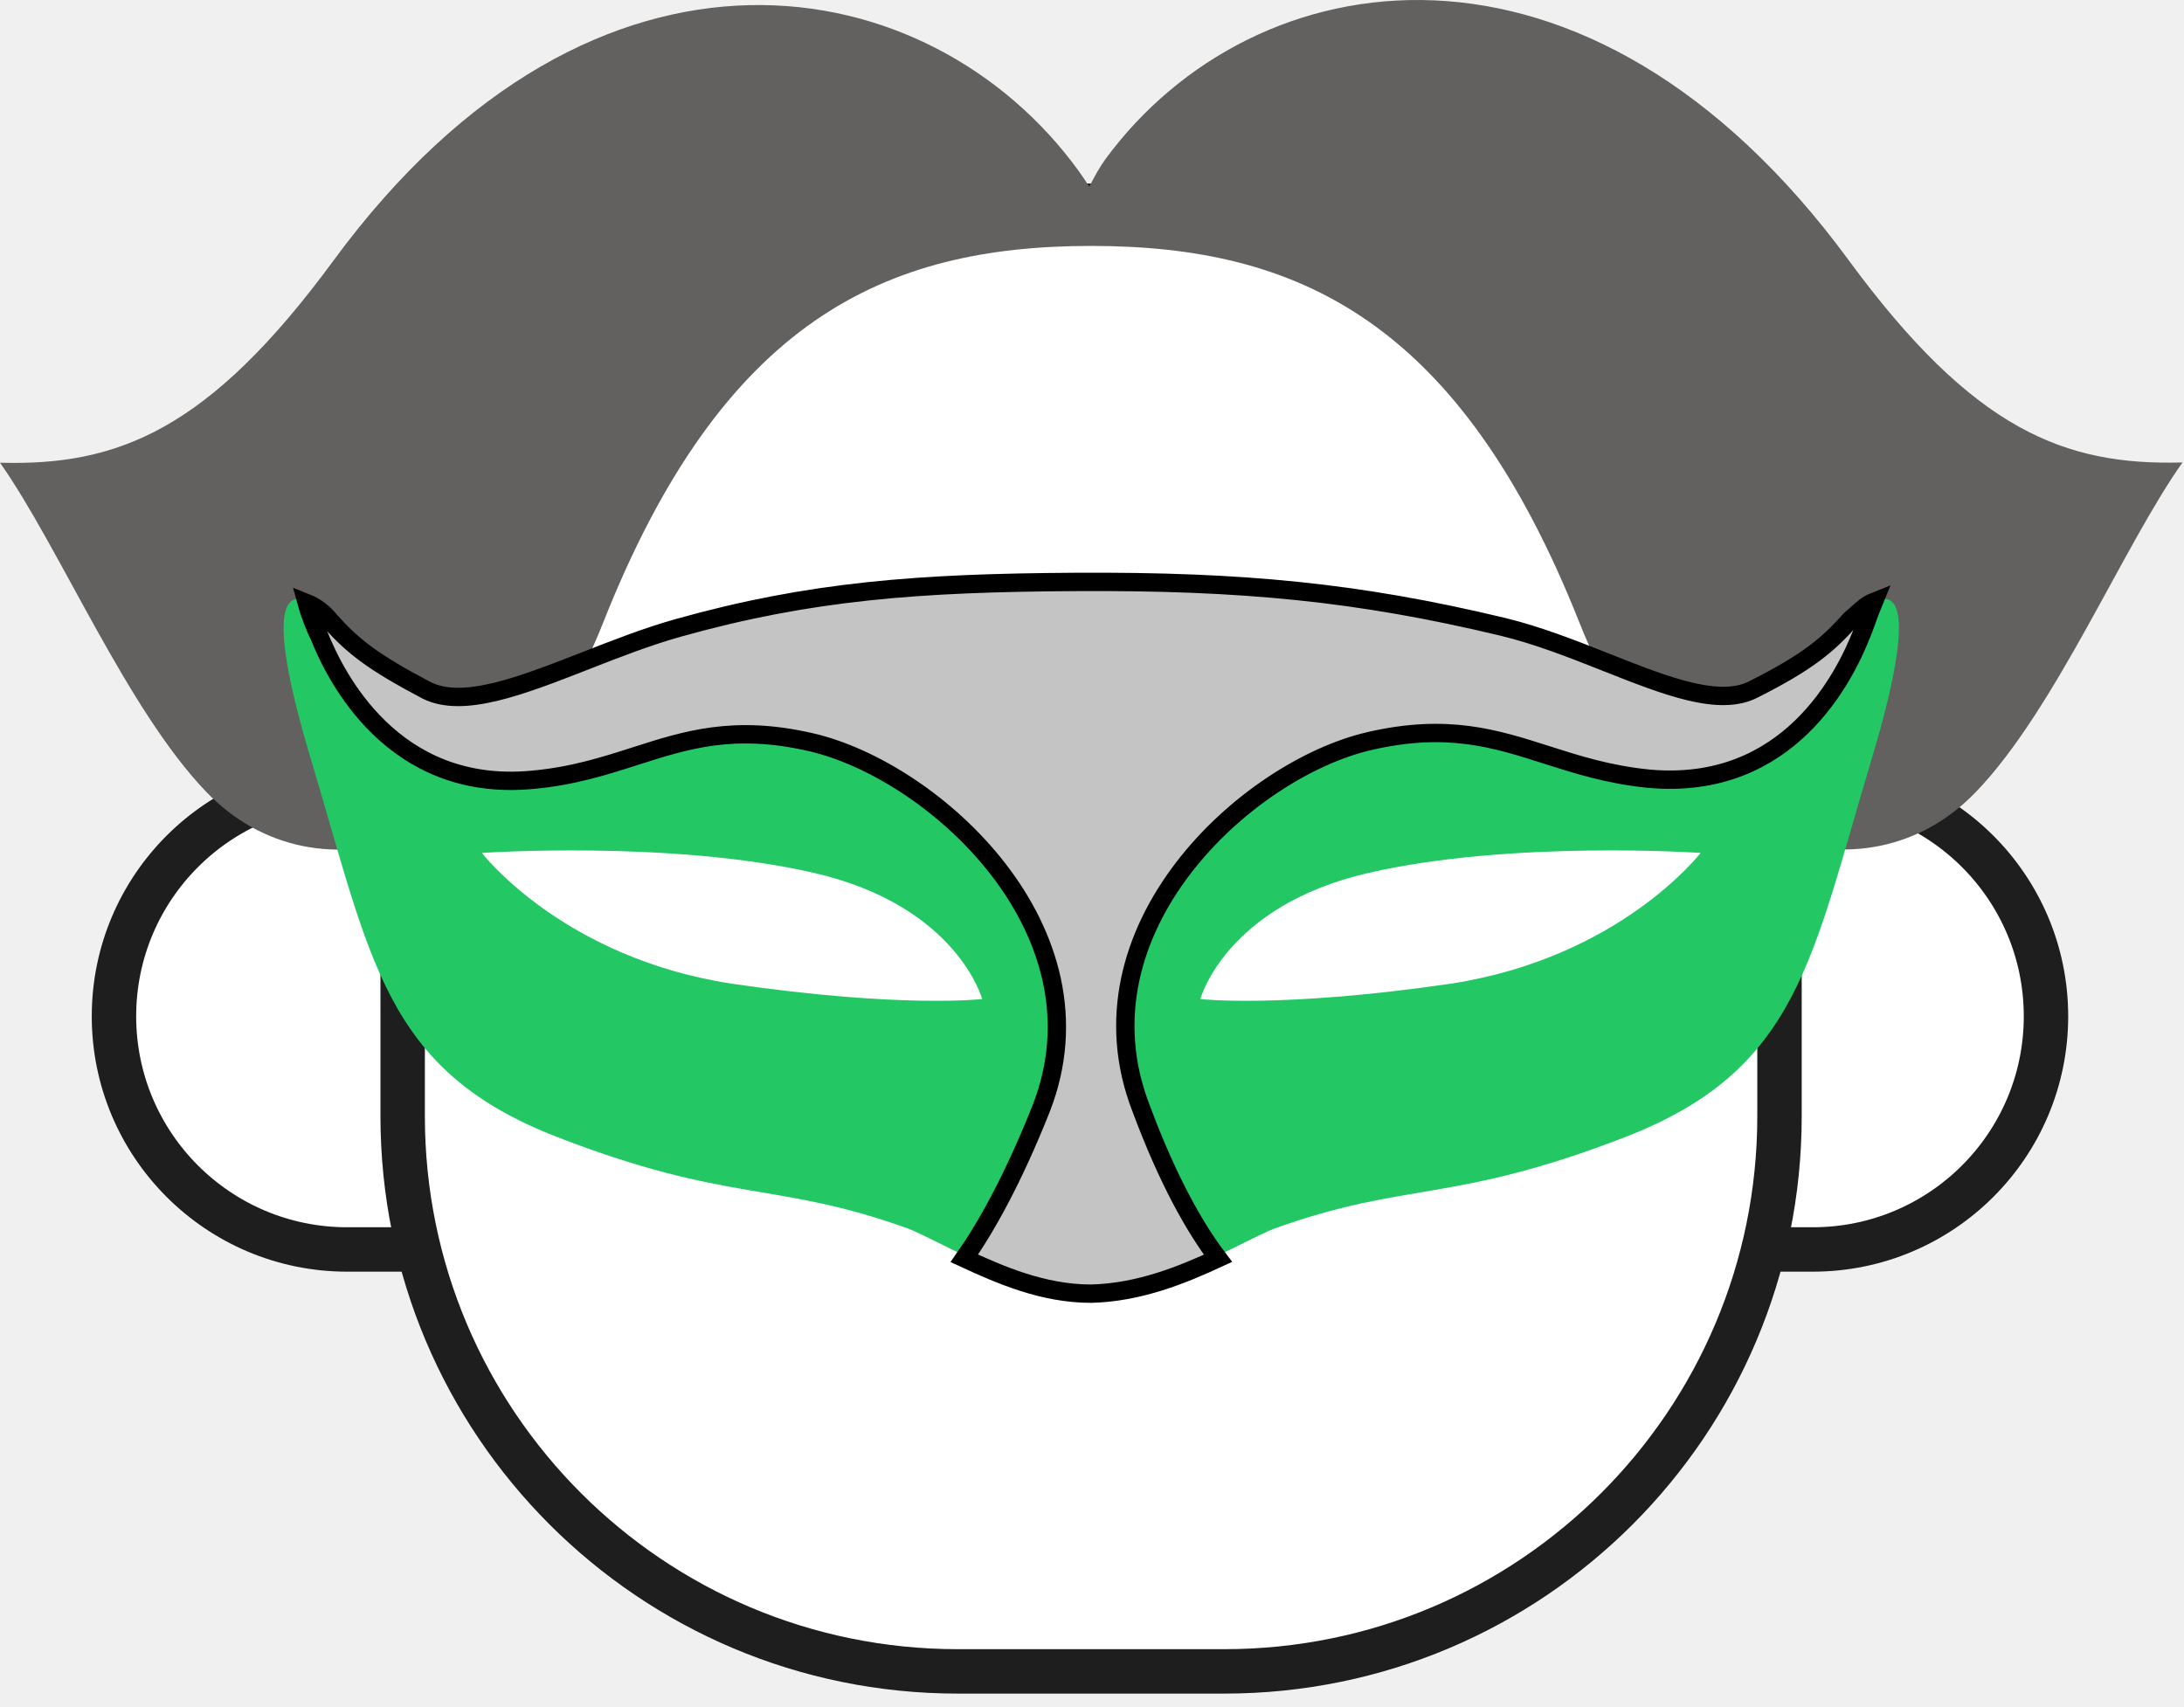
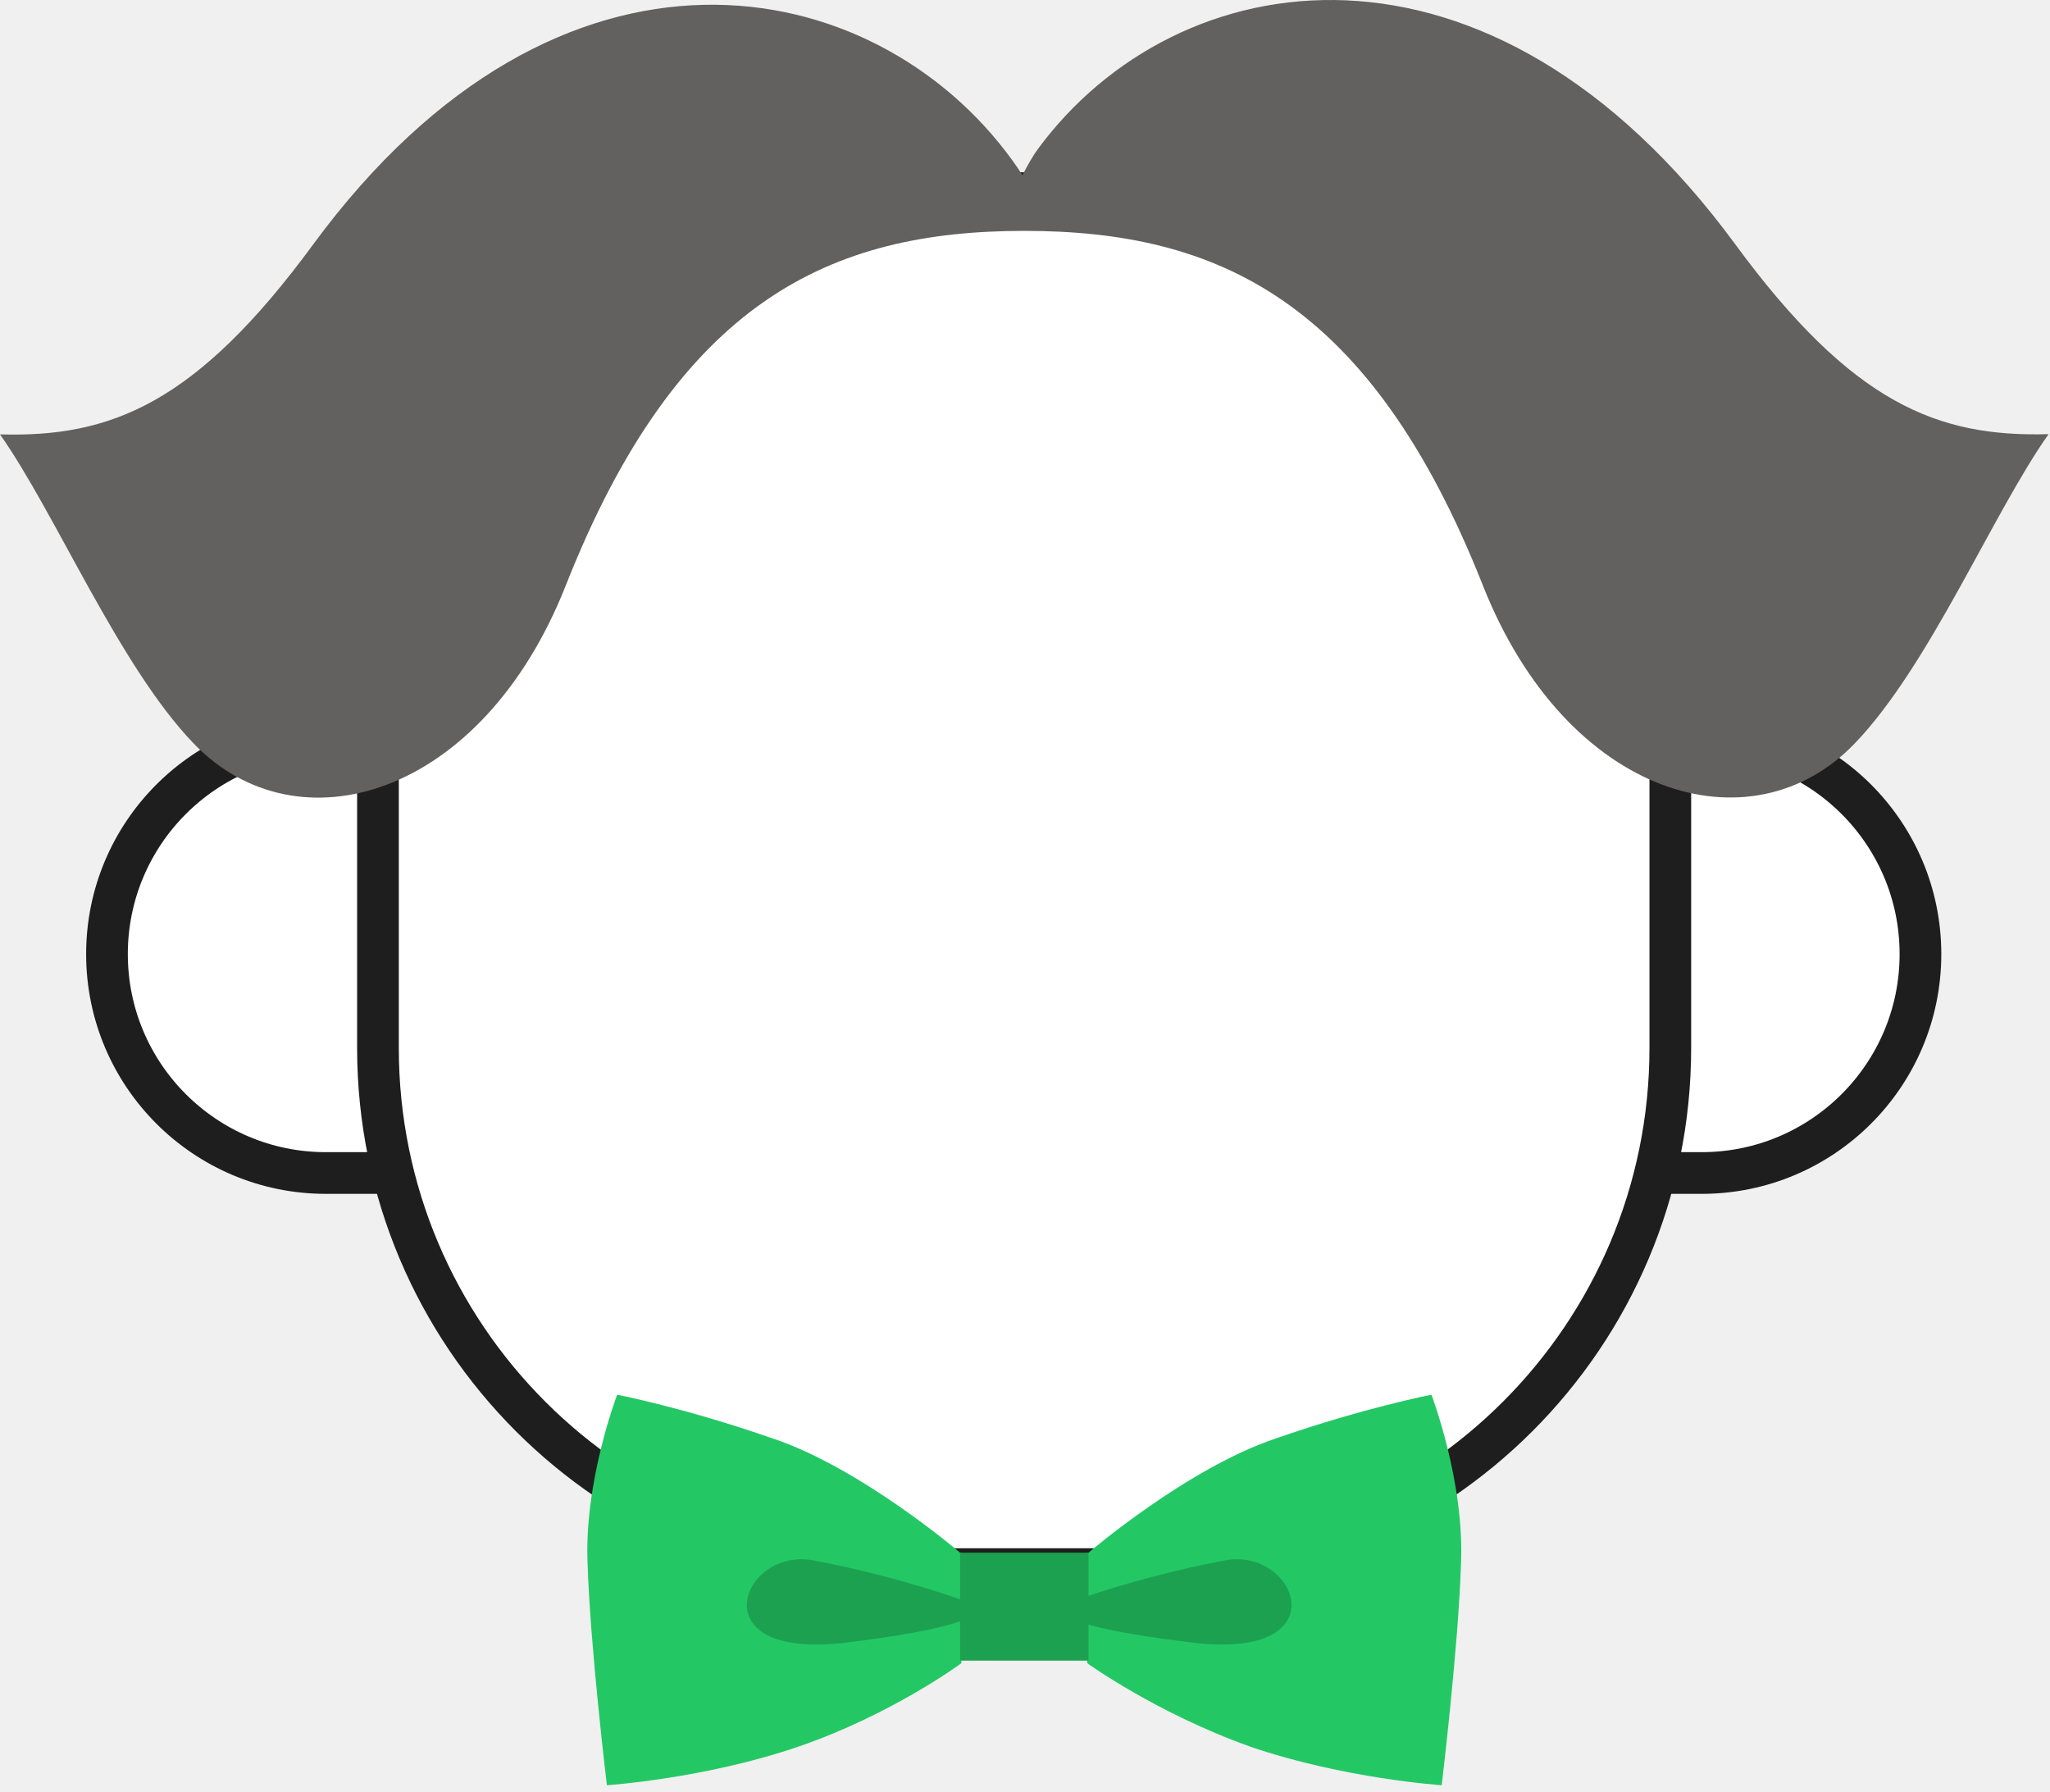
- <svg xmlns="http://www.w3.org/2000/svg" width="119" height="93" viewBox="0 0 119 93" fill="none">
+ <svg xmlns="http://www.w3.org/2000/svg" width="119" height="104" viewBox="0 0 119 104" fill="none">
  <rect x="6.21" y="42.67" width="105.27" height="25.41" rx="12.705" fill="white" stroke="#1E1E1E" stroke-width="2.42" />
  <rect x="21.94" y="11.21" width="75.02" height="79.86" rx="30.25" fill="white" stroke="#1E1E1E" stroke-width="2.42" />
  <path d="M100.725 14.171C86.446 -5.262 68.294 -2.299 60.231 8.672C59.941 9.072 59.638 9.609 59.349 10.174C59.156 9.857 58.949 9.554 58.756 9.292C50.734 -1.761 32.514 -5.317 18.18 14.185C11.371 23.461 6.409 25.391 0 25.212C3.239 29.801 6.919 38.677 11.261 43.17C17.27 49.4 27.979 46.299 32.844 33.977C39.364 17.452 48.212 13.4 59.459 13.4C70.706 13.4 79.54 17.452 86.074 33.964C90.939 46.285 101.648 49.4 107.657 43.157C111.999 38.65 115.679 29.774 118.918 25.198C112.495 25.377 107.533 23.447 100.725 14.171Z" fill="#626160" />
-   <path d="M44.267 40.374C37.55 38.833 34.921 41.85 29.08 42.428C21.389 43.135 18.371 36.778 17.495 34.595C17.3 34.145 17.106 33.503 16.814 32.797C15.548 32.154 14.477 33.118 16.911 41.273C20.221 52.253 20.902 58.289 30.346 61.949C39.789 65.609 42.223 64.325 49.524 66.957C50.303 67.278 51.374 67.856 52.737 68.499C54.002 66.829 55.462 64.26 56.923 60.344C60.525 50.648 50.984 41.915 44.267 40.374ZM39.886 53.601C30.638 52.189 26.257 46.474 26.257 46.474C26.257 46.474 36.576 45.767 44.364 47.565C52.153 49.363 53.516 54.436 53.516 54.436C53.516 54.436 49.135 54.95 39.886 53.601Z" fill="#23C865" />
-   <path d="M74.651 40.373C81.368 38.832 83.997 41.85 89.838 42.428C97.529 43.134 100.547 36.777 101.423 34.594C101.617 34.145 101.812 33.502 102.104 32.796C103.37 32.154 104.441 33.117 102.007 41.272C98.697 52.252 98.015 58.288 88.572 61.948C79.129 65.609 76.695 64.324 69.394 66.957C68.615 67.278 67.544 67.856 66.181 68.498C64.916 66.829 63.456 64.26 61.995 60.343C58.393 50.647 67.934 41.914 74.651 40.373ZM79.032 53.601C88.28 52.188 92.661 46.473 92.661 46.473C92.661 46.473 82.342 45.767 74.554 47.565C66.765 49.363 65.403 54.436 65.403 54.436C65.403 54.436 69.783 54.949 79.032 53.601Z" fill="#23C865" />
-   <path d="M89.828 42.428C87.658 42.213 85.931 41.662 84.274 41.133C81.47 40.237 78.863 39.404 74.641 40.373C67.924 41.914 58.383 50.647 62.18 60.407C63.64 64.324 65.1 66.893 66.366 68.562C64.419 69.461 62.082 70.424 59.454 70.489C56.825 70.489 54.489 69.461 52.542 68.562C53.71 66.893 55.17 64.324 56.728 60.407C60.525 50.711 50.887 41.978 44.17 40.437C39.988 39.478 37.391 40.31 34.617 41.199C32.935 41.738 31.188 42.298 28.983 42.492C21.389 43.199 18.274 36.842 17.398 34.658C17.203 34.273 16.911 33.567 16.716 32.86C17.203 33.053 17.69 33.438 17.982 33.824C19.248 35.236 20.318 36.071 23.239 37.612C25.223 38.615 28.412 37.367 31.906 36.001C33.556 35.355 35.275 34.683 36.966 34.209C44.17 32.19 50.087 31.759 58.562 31.708C67.689 31.653 74.017 32.27 81.845 34.145C83.775 34.607 85.71 35.373 87.533 36.095C90.795 37.387 93.698 38.536 95.572 37.548C98.492 36.071 99.563 35.172 100.828 33.759C100.934 33.672 101.039 33.576 101.147 33.478C101.436 33.214 101.739 32.937 102.094 32.796C101.943 33.162 101.818 33.511 101.705 33.824C101.6 34.116 101.506 34.377 101.413 34.594C100.536 36.777 97.519 43.134 89.828 42.428Z" fill="#C4C4C4" />
-   <path d="M89.828 42.428C87.658 42.213 85.931 41.662 84.274 41.133C81.47 40.237 78.863 39.404 74.641 40.373C67.924 41.914 58.383 50.647 62.18 60.407C63.64 64.324 65.1 66.893 66.366 68.562C64.419 69.461 62.082 70.424 59.454 70.489C56.825 70.489 54.489 69.461 52.542 68.562C53.71 66.893 55.17 64.324 56.728 60.407C60.525 50.711 50.887 41.978 44.17 40.437C39.988 39.478 37.391 40.31 34.617 41.199C32.935 41.738 31.188 42.298 28.983 42.492C21.389 43.199 18.274 36.842 17.398 34.658C17.203 34.273 16.911 33.567 16.716 32.86C17.203 33.053 17.69 33.438 17.982 33.824C19.248 35.236 20.318 36.071 23.239 37.612C25.223 38.615 28.412 37.367 31.906 36.001C33.556 35.355 35.275 34.683 36.966 34.209C44.17 32.19 50.087 31.759 58.562 31.708C67.689 31.653 74.017 32.27 81.845 34.145C83.775 34.607 85.71 35.373 87.533 36.095C90.795 37.387 93.698 38.536 95.572 37.548C98.492 36.071 99.563 35.172 100.828 33.759C100.934 33.672 101.039 33.576 101.147 33.478C101.436 33.214 101.739 32.937 102.094 32.796C101.943 33.162 101.818 33.511 101.705 33.824C101.6 34.116 101.506 34.377 101.413 34.594C100.536 36.777 97.519 43.134 89.828 42.428Z" stroke="black" />
+   <path d="M55.731 90.118C55.731 90.118 49.99 85.197 44.846 83.483C39.702 81.693 35.825 80.948 35.825 80.948C35.825 80.948 33.887 86.017 34.11 90.789C34.259 95.56 35.229 103.612 35.229 103.612C35.229 103.612 40.895 103.24 46.337 101.376C51.78 99.512 55.806 96.53 55.806 96.53V90.118H55.731Z" fill="#23C865" />
+   <path d="M63.187 90.118C63.187 90.118 68.927 85.197 74.072 83.483C79.216 81.693 83.093 80.948 83.093 80.948C83.093 80.948 85.031 86.017 84.808 90.789C84.659 95.56 83.689 103.612 83.689 103.612C83.689 103.612 78.023 103.24 72.581 101.376C67.138 99.437 63.112 96.53 63.112 96.53V90.118H63.187Z" fill="#23C865" />
+   <path d="M56.924 93.249C56.924 93.249 52.749 91.609 47.232 90.565C43.057 89.745 40.447 96.381 49.096 95.337C57.744 94.293 56.924 93.249 56.924 93.249Z" fill="#1CA151" />
+   <path d="M61.397 93.249C61.397 93.249 65.573 91.609 71.09 90.565C75.265 89.745 77.874 96.381 69.226 95.337C60.503 94.293 61.397 93.249 61.397 93.249Z" fill="#1CA151" />
+   <path d="M63.187 90.118H55.731V96.38H63.187V90.118Z" fill="#1CA151" />
</svg>
